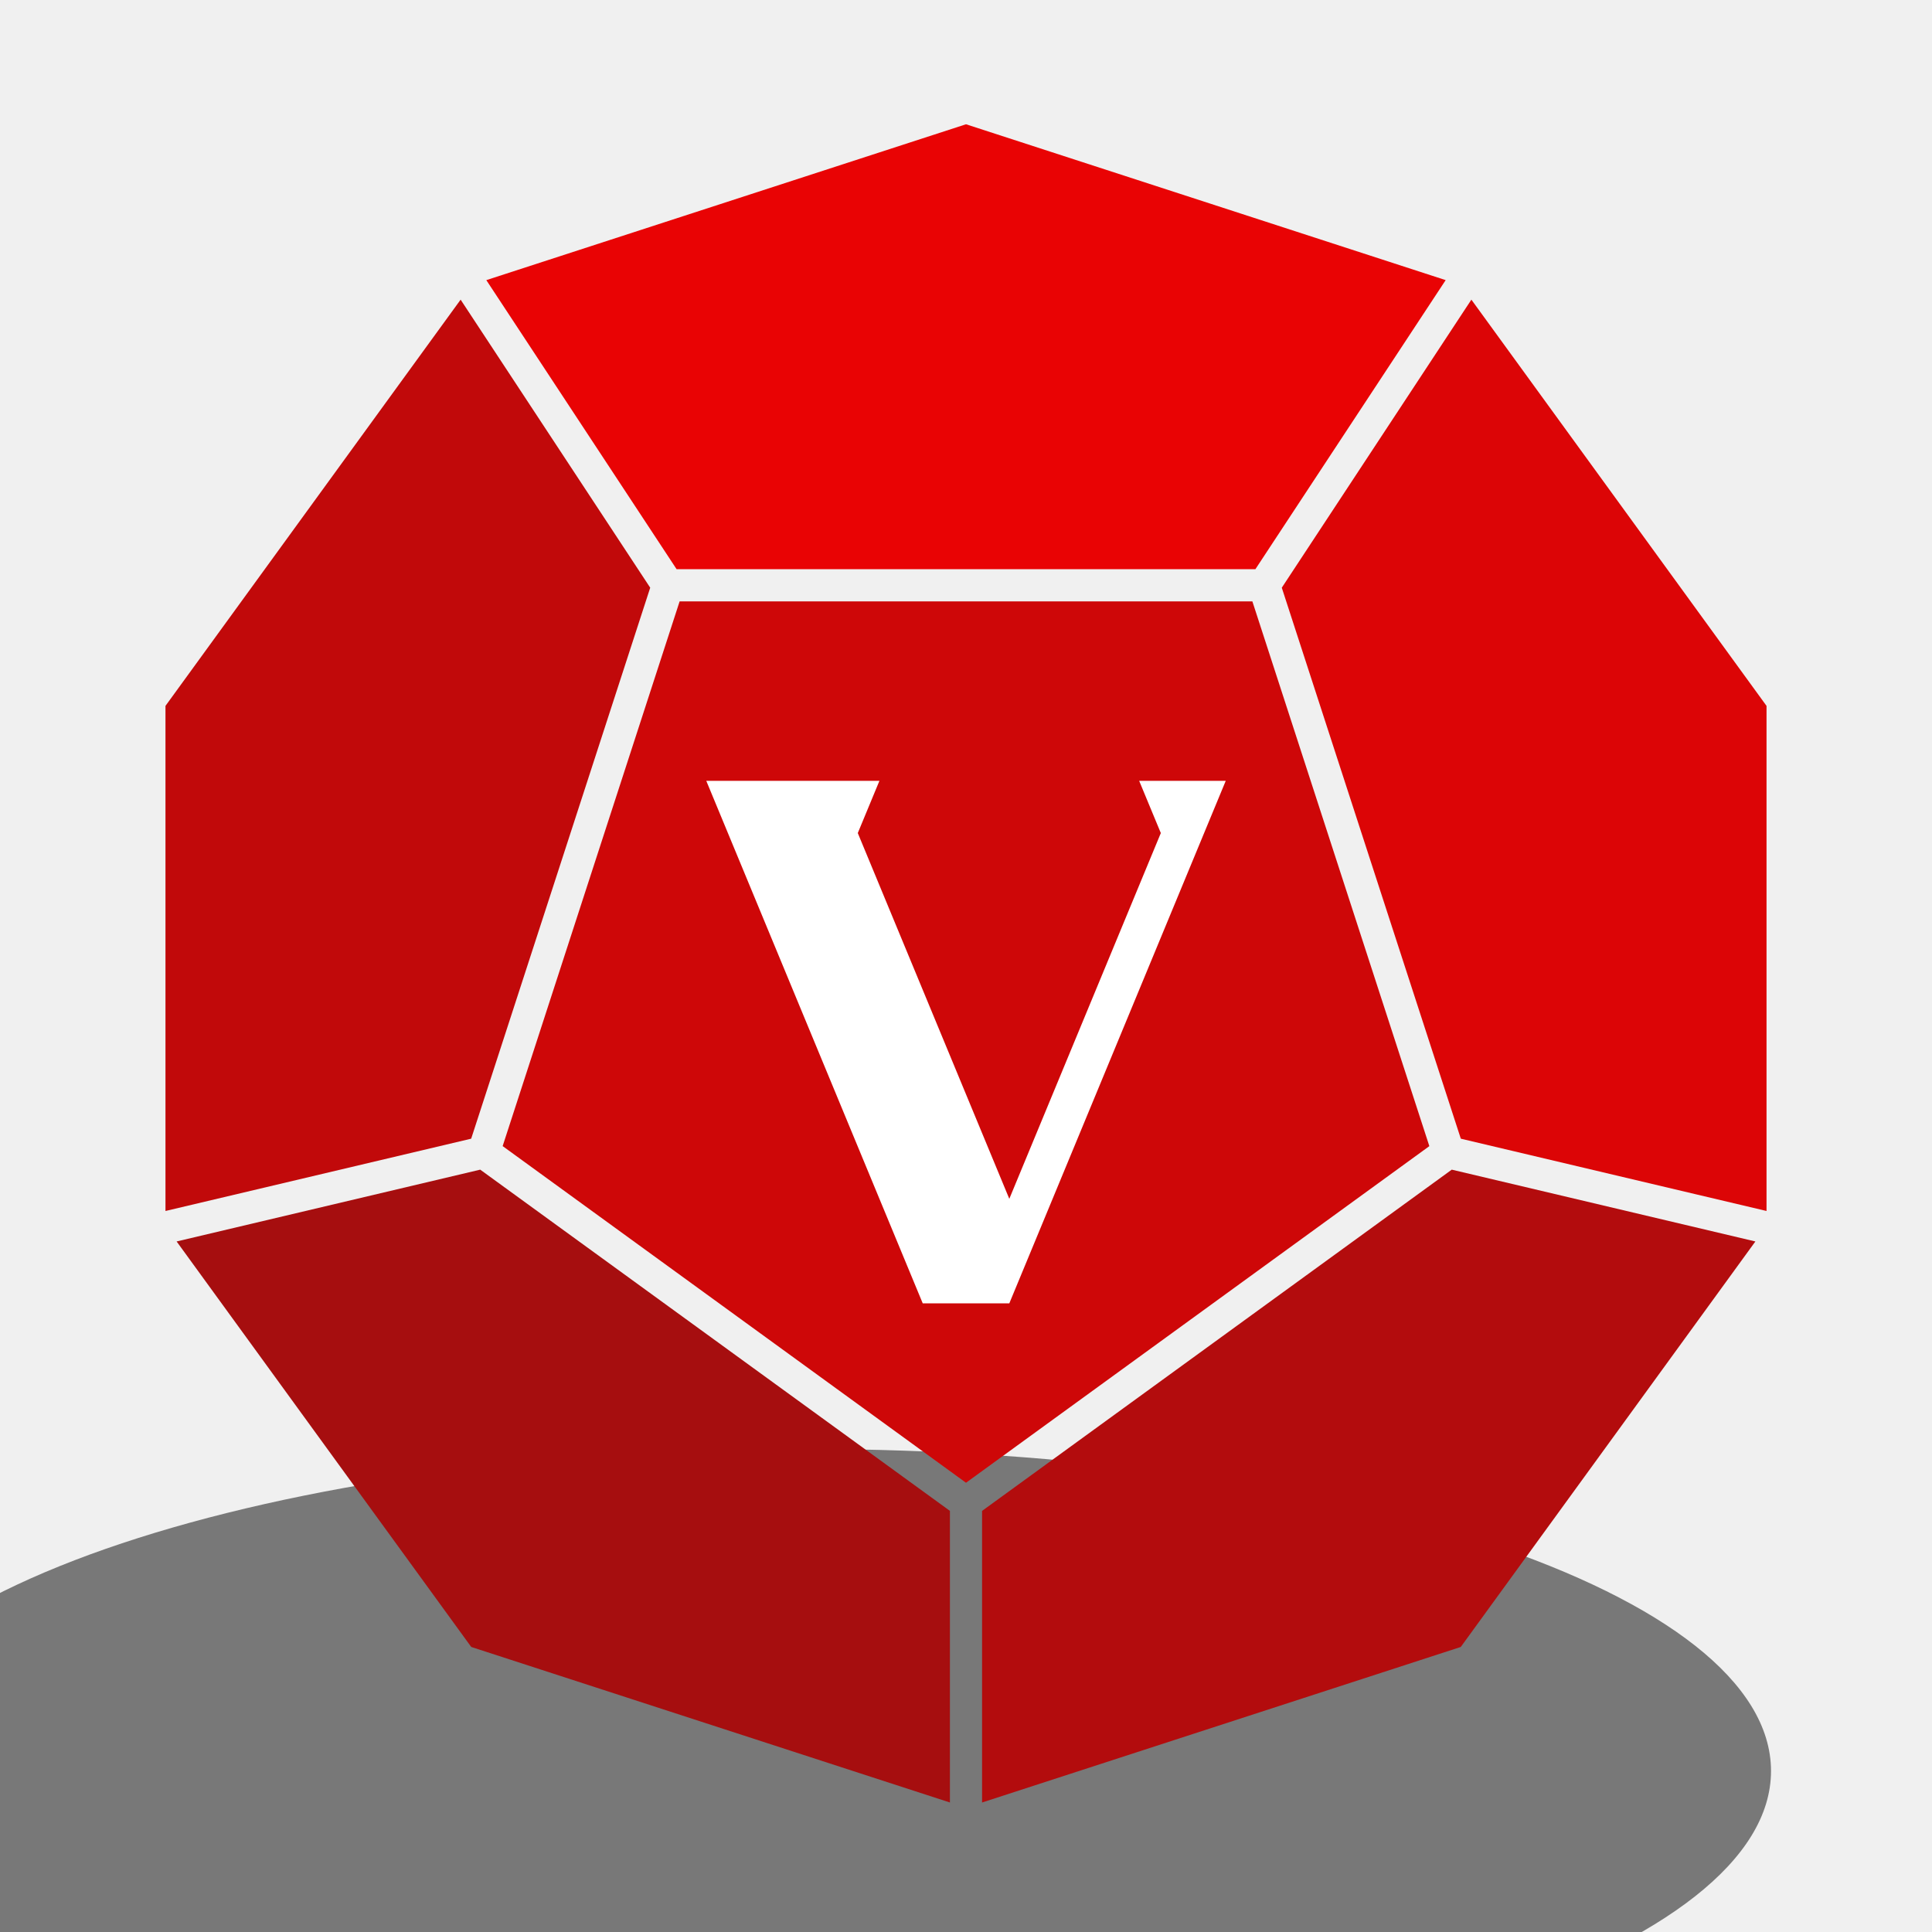
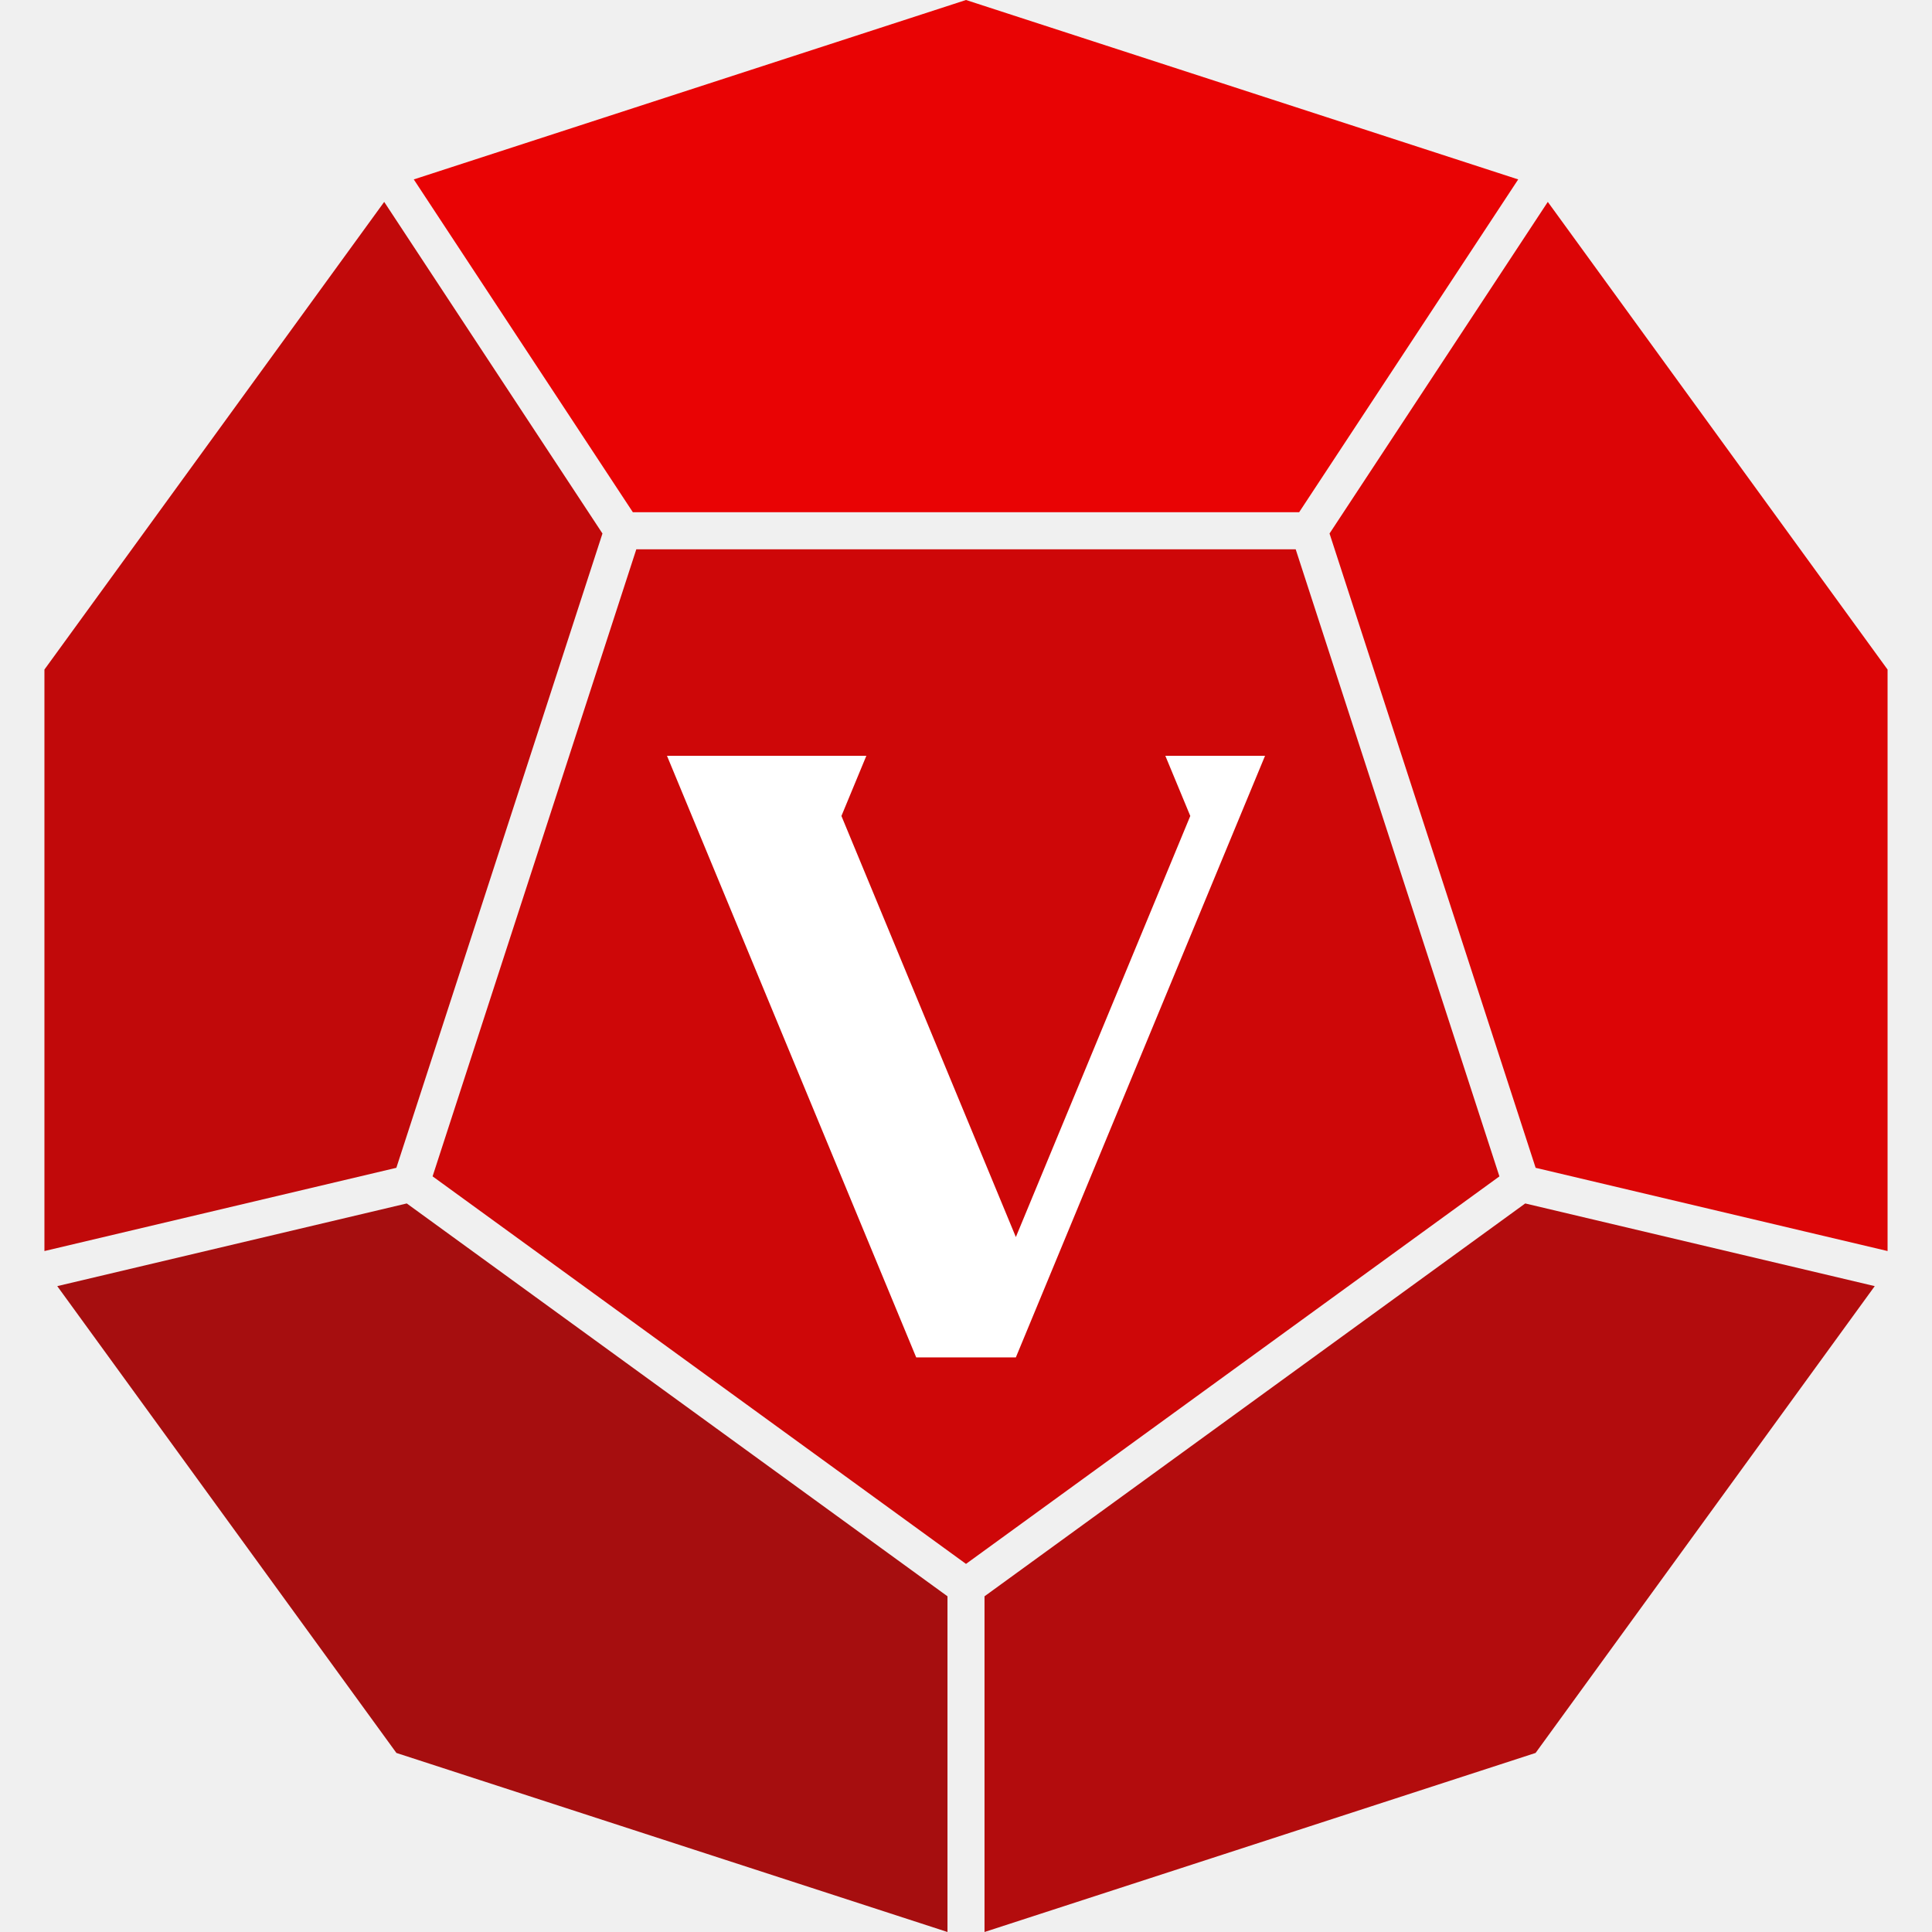
<svg xmlns="http://www.w3.org/2000/svg" width="360" height="360" viewBox="0 0 95.25 95.25" version="1.1" id="svg8">
  <defs id="defs2" />
  <g id="layer1" transform="translate(0,-201.75)">
-     <ellipse style="opacity:1;fill:#000000;fill-opacity:0.5;stroke:none;stroke-width:11.816;stroke-linecap:round;stroke-linejoin:miter;stroke-miterlimit:4;stroke-dasharray:none;stroke-opacity:0.539" id="path927" cx="39.688" cy="289.062" rx="47.625" ry="15.875" />
-     <path style="fill:#e90304;fill-opacity:1;stroke:none;stroke-width:1px;stroke-linecap:butt;stroke-linejoin:miter;stroke-opacity:1" d="M 180 23.156 L 90.619 52.197 L 98.527 64.211 L 126.076 106.062 L 233.924 106.062 L 269.379 52.197 L 180 23.156 z " transform="matrix(0.2645833,0,0,0.2645833,0,201.75)" id="path831" />
-     <path style="fill:#dc0506;fill-opacity:1;stroke:none;stroke-width:1.181px;stroke-linecap:butt;stroke-linejoin:miter;stroke-opacity:1" d="M 274.17 55.836 L 238.842 109.51 L 258.428 169.789 L 272.201 212.178 L 315.842 222.5 L 329.166 225.648 L 329.166 131.531 L 274.17 55.836 z " transform="matrix(0.2645833,0,0,0.2645833,0,201.75)" id="path837" />
-     <path style="fill:#b30c0d;fill-opacity:1;stroke:none;stroke-width:1px;stroke-linecap:butt;stroke-linejoin:miter;stroke-opacity:1" d="M 270.516 217.947 L 182.996 281.533 L 182.996 335.869 L 272.193 306.887 L 327.09 231.328 L 270.516 217.947 z " transform="matrix(0.2645833,0,0,0.2645833,0,201.75)" id="path839" />
-     <path style="fill:#a60e0f;fill-opacity:1;stroke:none;stroke-width:1px;stroke-linecap:butt;stroke-linejoin:miter;stroke-opacity:1" d="M 89.482 217.947 L 32.91 231.328 L 87.807 306.887 L 177.004 335.869 L 177.004 281.531 L 89.482 217.947 z " transform="matrix(0.2645833,0,0,0.2645833,0,201.75)" id="path843" />
-     <path style="fill:#c1090a;fill-opacity:1;stroke:none;stroke-width:1.181px;stroke-linecap:butt;stroke-linejoin:miter;stroke-opacity:1" d="M 85.83 55.836 L 30.834 131.531 L 30.834 225.65 L 87.797 212.178 L 104.361 161.209 L 121.158 109.51 L 85.83 55.836 z " transform="matrix(0.2645833,0,0,0.2645833,0,201.75)" id="path847" />
-     <path style="fill:#ce0708;fill-opacity:1;stroke:none;stroke-width:6;stroke-linecap:butt;stroke-linejoin:miter;stroke-miterlimit:4;stroke-dasharray:none;stroke-opacity:1" d="M 126.637 112.064 L 93.662 213.559 L 180 276.289 L 266.338 213.566 L 233.363 112.064 L 126.637 112.064 z " transform="matrix(0.2645833,0,0,0.2645833,0,201.75)" id="path901" />
-     <path id="path919" d="m 34.82,240.245 10.672,25.762 h 4.268 l 10.671,-25.762 h -4.269 l 1.068,2.576 -7.47,18.033 -7.47,-18.033 1.067,-2.576 z" style="fill:#ffffff;fill-opacity:1;stroke:none;stroke-width:0.515px;stroke-linecap:butt;stroke-linejoin:miter;stroke-opacity:1" />
+     <g id="g23" transform="matrix(1.151216,0,0,1.151216,-7.20165,-37.561)">
+       <path id="path831" transform="matrix(0.2645833,0,0,0.2645833,0,201.75)" d="M 180,23.156 90.619,52.197 98.527,64.211 126.076,106.062 h 107.848 l 35.455,-53.865 z" style="fill:#e90304;fill-opacity:1;stroke:none;stroke-width:1px;stroke-linecap:butt;stroke-linejoin:miter;stroke-opacity:1" />
+       <path id="path837" transform="matrix(0.2645833,0,0,0.2645833,0,201.75)" d="m 274.17,55.836 -35.328,53.674 19.586,60.279 13.773,42.389 43.641,10.322 13.324,3.148 v -94.117 z" style="fill:#dc0506;fill-opacity:1;stroke:none;stroke-width:1.181px;stroke-linecap:butt;stroke-linejoin:miter;stroke-opacity:1" />
+       <path id="path839" transform="matrix(0.2645833,0,0,0.2645833,0,201.75)" d="m 270.516,217.947 -87.52,63.586 v 54.336 l 89.197,-28.982 54.896,-75.559 z" style="fill:#b30c0d;fill-opacity:1;stroke:none;stroke-width:1px;stroke-linecap:butt;stroke-linejoin:miter;stroke-opacity:1" />
+       <path id="path843" transform="matrix(0.2645833,0,0,0.2645833,0,201.75)" d="m 89.482,217.947 -56.572,13.381 54.896,75.559 89.197,28.982 v -54.338 z" style="fill:#a60e0f;fill-opacity:1;stroke:none;stroke-width:1px;stroke-linecap:butt;stroke-linejoin:miter;stroke-opacity:1" />
+       <path id="path847" transform="matrix(0.2645833,0,0,0.2645833,0,201.75)" d="M 85.83,55.836 30.834,131.531 v 94.119 l 56.963,-13.473 16.564,-50.969 16.797,-51.699 z" style="fill:#c1090a;fill-opacity:1;stroke:none;stroke-width:1.181px;stroke-linecap:butt;stroke-linejoin:miter;stroke-opacity:1" />
+       <path id="path901" transform="matrix(0.2645833,0,0,0.2645833,0,201.75)" d="M 126.637,112.064 93.662,213.559 180,276.289 266.338,213.566 233.363,112.064 Z" style="fill:#ce0708;fill-opacity:1;stroke:none;stroke-width:6;stroke-linecap:butt;stroke-linejoin:miter;stroke-miterlimit:4;stroke-dasharray:none;stroke-opacity:1" />
+       <path style="fill:#ffffff;fill-opacity:1;stroke:none;stroke-width:0.515px;stroke-linecap:butt;stroke-linejoin:miter;stroke-opacity:1" d="m 34.82,240.245 10.672,25.762 h 4.268 l 10.671,-25.762 h -4.269 l 1.068,2.576 -7.47,18.033 -7.47,-18.033 1.067,-2.576 z" id="path919" />
+     </g>
  </g>
</svg>
